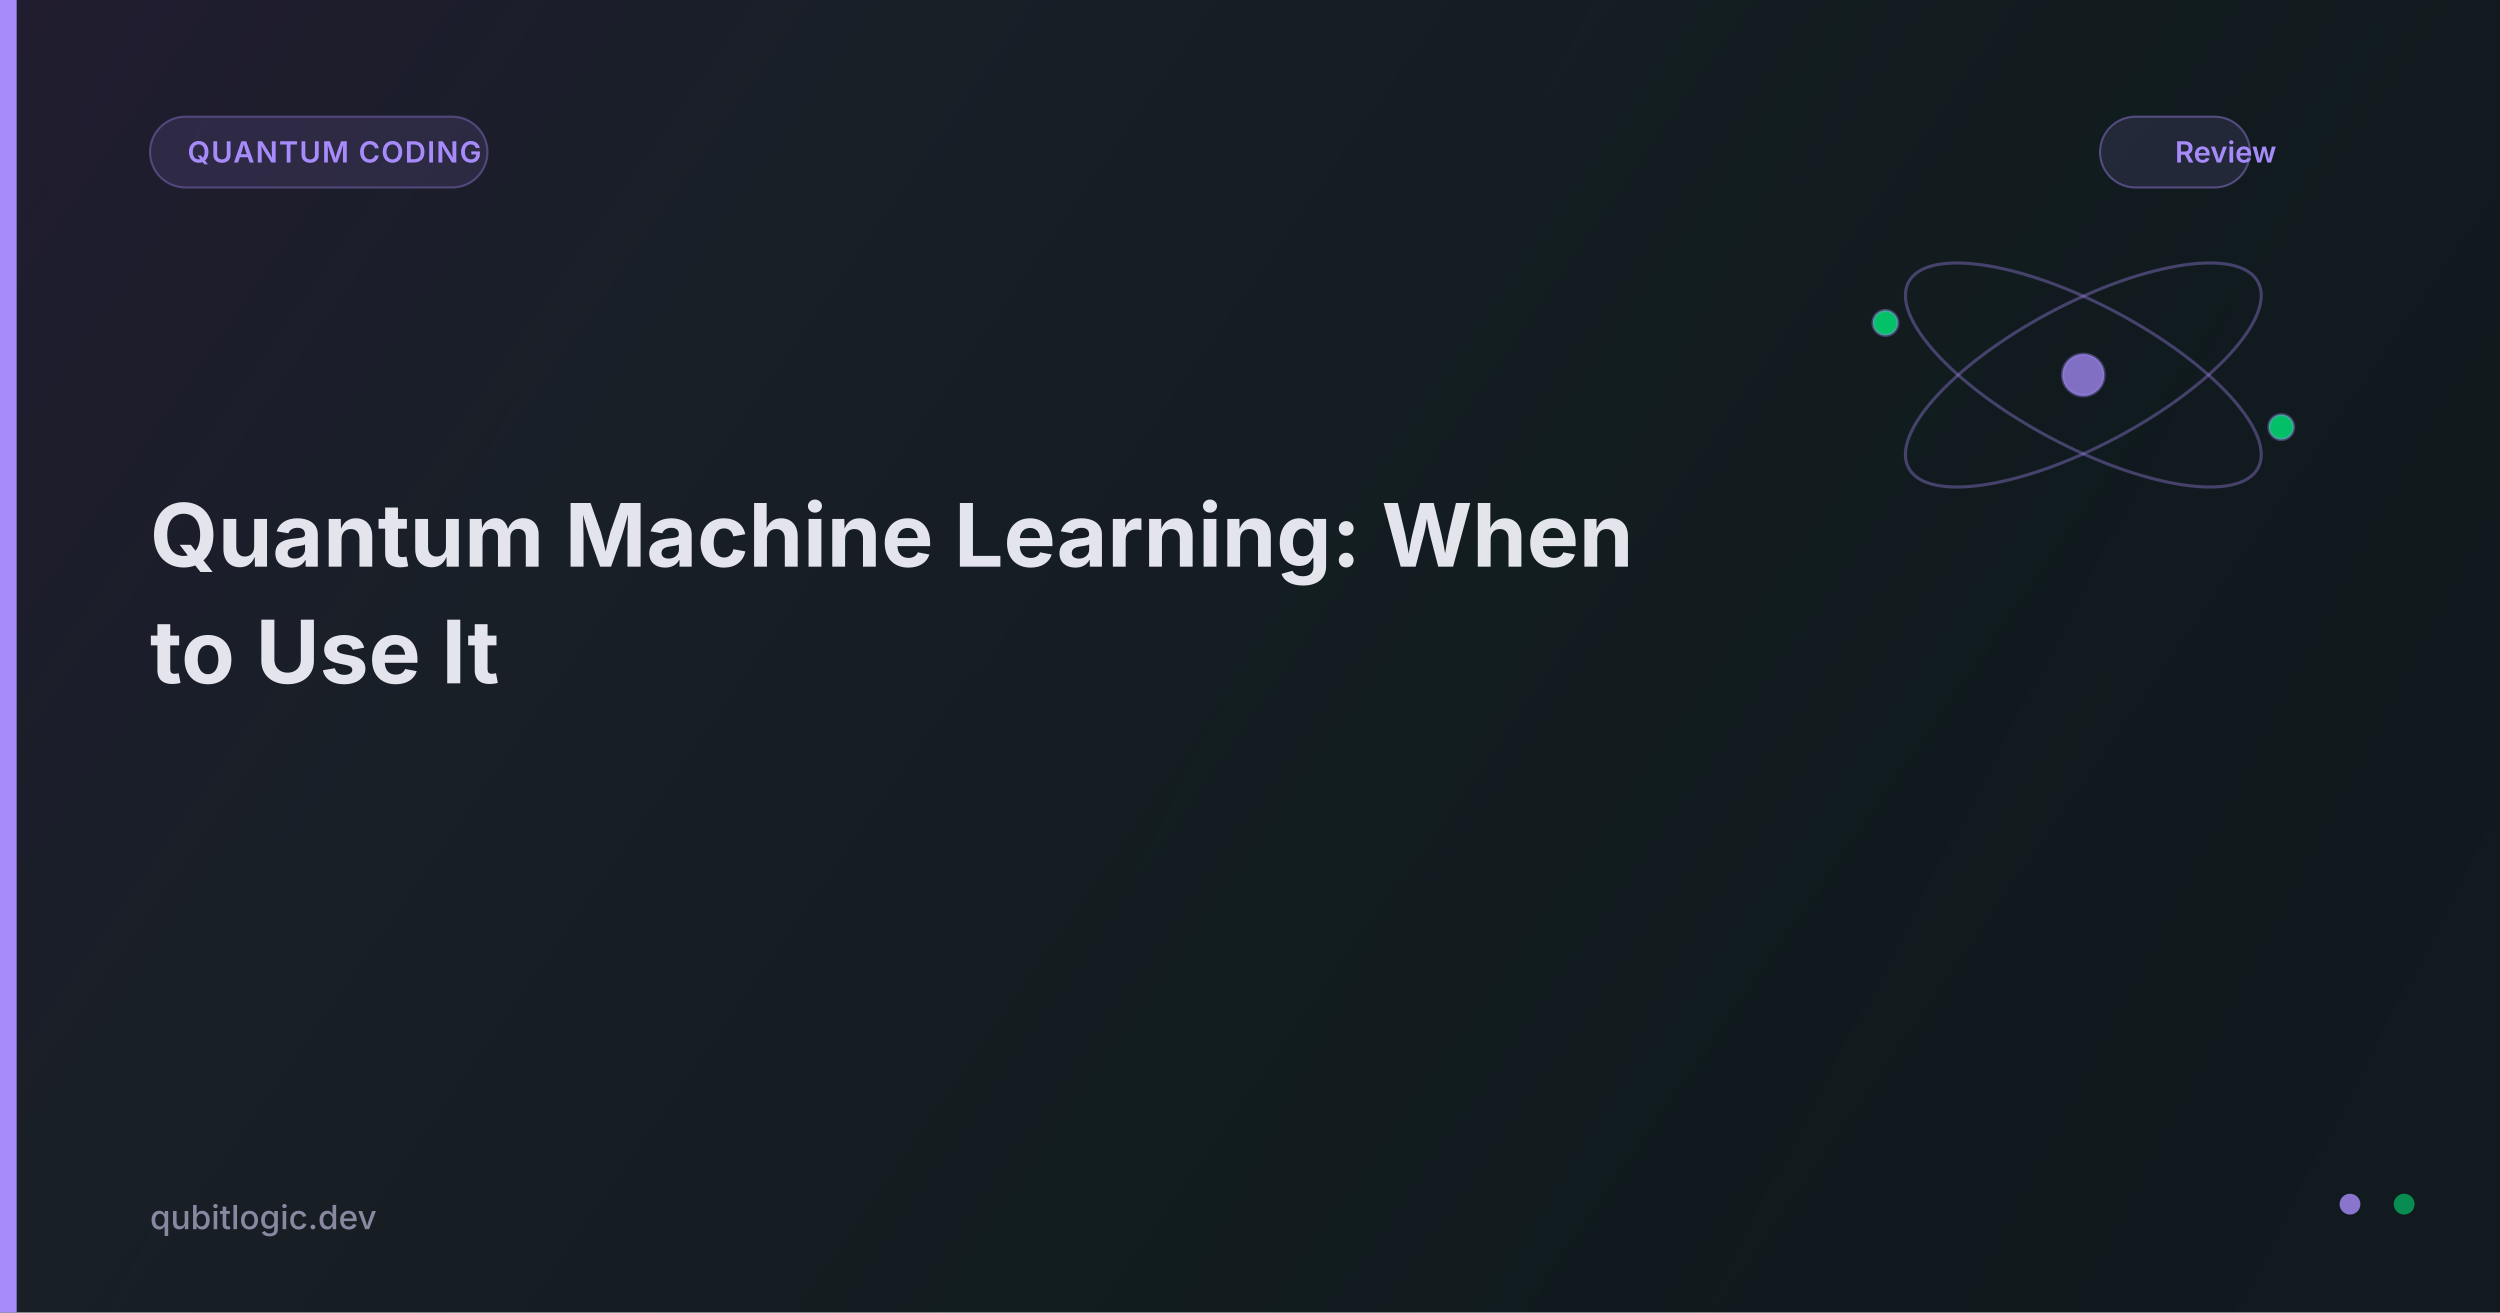
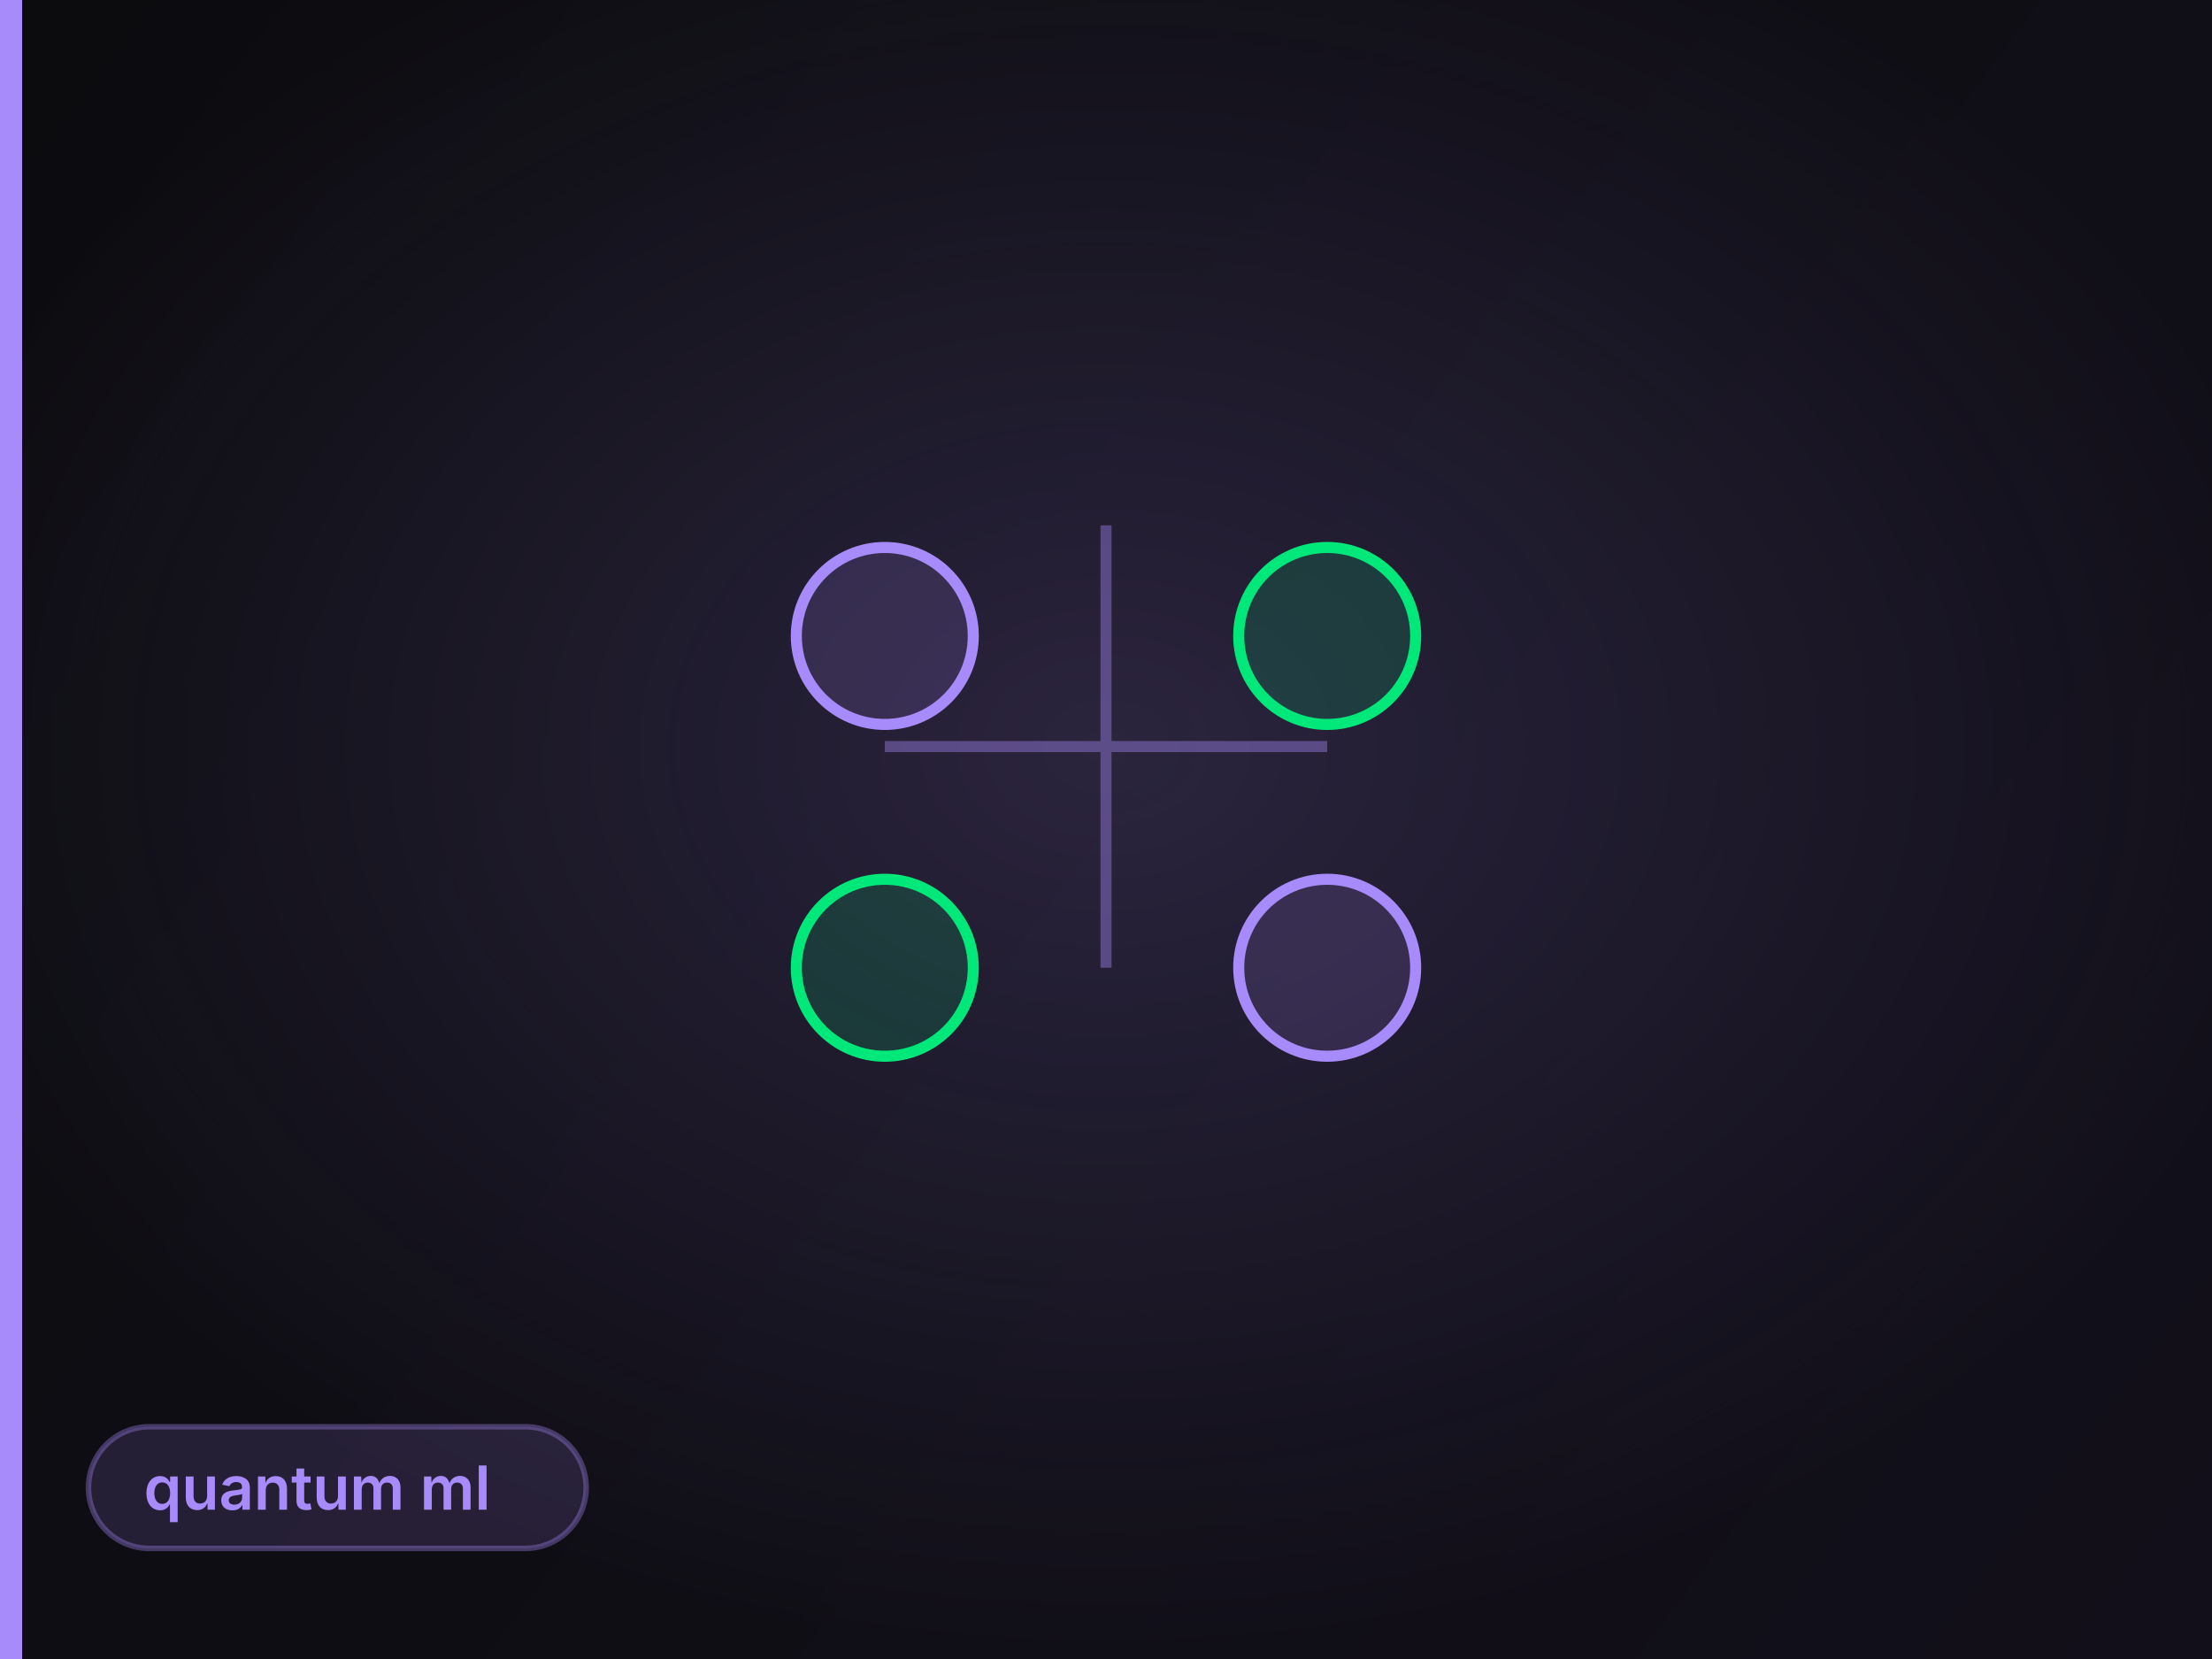
- <svg xmlns="http://www.w3.org/2000/svg" viewBox="0 0 1200 630" fill="none" role="img" aria-label="Quantum Machine Learning: When to Use It">
+ <svg xmlns="http://www.w3.org/2000/svg" viewBox="0 0 400 300" fill="none" role="img" aria-label="Quantum Machine Learning: When to Use It">
  <defs>
-     <linearGradient id="bg" x1="0" y1="0" x2="1200" y2="630" gradientUnits="userSpaceOnUse">
+     <linearGradient id="bg" x1="0" y1="0" x2="400" y2="300" gradientUnits="userSpaceOnUse">
      <stop stop-color="#0c0c0f" />
      <stop offset="1" stop-color="#120f1a" />
    </linearGradient>
-     <linearGradient id="glow" x1="0" y1="0" x2="900" y2="630" gradientUnits="userSpaceOnUse">
-       <stop stop-color="#a78bfa" stop-opacity="0.14" />
-       <stop offset="1" stop-color="#00e87a" stop-opacity="0.05" />
-     </linearGradient>
+     <radialGradient id="glow" cx="50%" cy="45%" r="55%">
+       <stop stop-color="#a78bfa" stop-opacity="0.18" />
+       <stop offset="1" stop-color="#a78bfa" stop-opacity="0" />
+     </radialGradient>
  </defs>
-   <rect width="1200" height="630" fill="url(#bg)" />
-   <rect width="1200" height="630" fill="url(#glow)" />
-   <rect x="0" y="0" width="8" height="630" fill="#a78bfa" />
-   <g stroke="#a78bfa" stroke-opacity="0.35" stroke-width="1.5" fill="none">
-     <ellipse cx="1000" cy="180" rx="95" ry="34" transform="rotate(-28 1000 180)" />
-     <ellipse cx="1000" cy="180" rx="95" ry="34" transform="rotate(28 1000 180)" />
-     <circle cx="1000" cy="180" r="10" fill="#a78bfa" fill-opacity="0.75" />
-     <circle cx="905" cy="155" r="6" fill="#00e87a" fill-opacity="0.8" />
-     <circle cx="1095" cy="205" r="6" fill="#00e87a" fill-opacity="0.8" />
-   </g>
-   <rect x="72" y="56" width="162" height="34" rx="17" fill="#a78bfa" fill-opacity="0.12" stroke="#a78bfa" stroke-opacity="0.35" />
-   <text x="90" y="78" fill="#a78bfa" font-family="Inter, system-ui, sans-serif" font-size="14" font-weight="600" letter-spacing="0.04em">QUANTUM CODING</text>
-   <rect x="1008" y="56" width="72" height="34" rx="17" fill="#a78bfa" fill-opacity="0.12" stroke="#a78bfa" stroke-opacity="0.4" />
-   <text x="1044" y="78" fill="#a78bfa" font-family="Inter, system-ui, sans-serif" font-size="14" font-weight="600">Review</text>
-   <text x="72" y="272" fill="#e4e4ec" font-family="Inter, system-ui, sans-serif" font-size="42" font-weight="700">Quantum Machine Learning: When</text>
-   <text x="72" y="328" fill="#e4e4ec" font-family="Inter, system-ui, sans-serif" font-size="42" font-weight="700">to Use It</text>
-   <text x="72" y="590" fill="#8888a0" font-family="Inter, system-ui, sans-serif" font-size="16" font-weight="500">qubitlogic.dev</text>
-   <circle cx="1128" cy="578" r="5" fill="#a78bfa" fill-opacity="0.8" />
-   <circle cx="1154" cy="578" r="5" fill="#00e87a" fill-opacity="0.55" />
+   <rect width="400" height="300" fill="url(#bg)" />
+   <rect width="400" height="300" fill="url(#glow)" />
+   <rect x="0" y="0" width="4" height="300" fill="#a78bfa" />
+   <path d="M200 95 V175 M160 135 H240" stroke="#a78bfa" stroke-opacity="0.4" stroke-width="2" />
+   <circle cx="160" cy="115" r="16" stroke="#a78bfa" stroke-width="2" fill="#a78bfa" fill-opacity="0.15" />
+   <circle cx="240" cy="115" r="16" stroke="#00e87a" stroke-width="2" fill="#00e87a" fill-opacity="0.15" />
+   <circle cx="160" cy="175" r="16" stroke="#00e87a" stroke-width="2" fill="#00e87a" fill-opacity="0.15" />
+   <circle cx="240" cy="175" r="16" stroke="#a78bfa" stroke-width="2" fill="#a78bfa" fill-opacity="0.15" />
+   <rect x="16" y="258" width="90" height="22" rx="11" fill="#a78bfa" fill-opacity="0.15" stroke="#a78bfa" stroke-opacity="0.35" />
+   <text x="26" y="273" fill="#a78bfa" font-family="Inter, system-ui, sans-serif" font-size="11" font-weight="600">quantum ml</text>
</svg>
